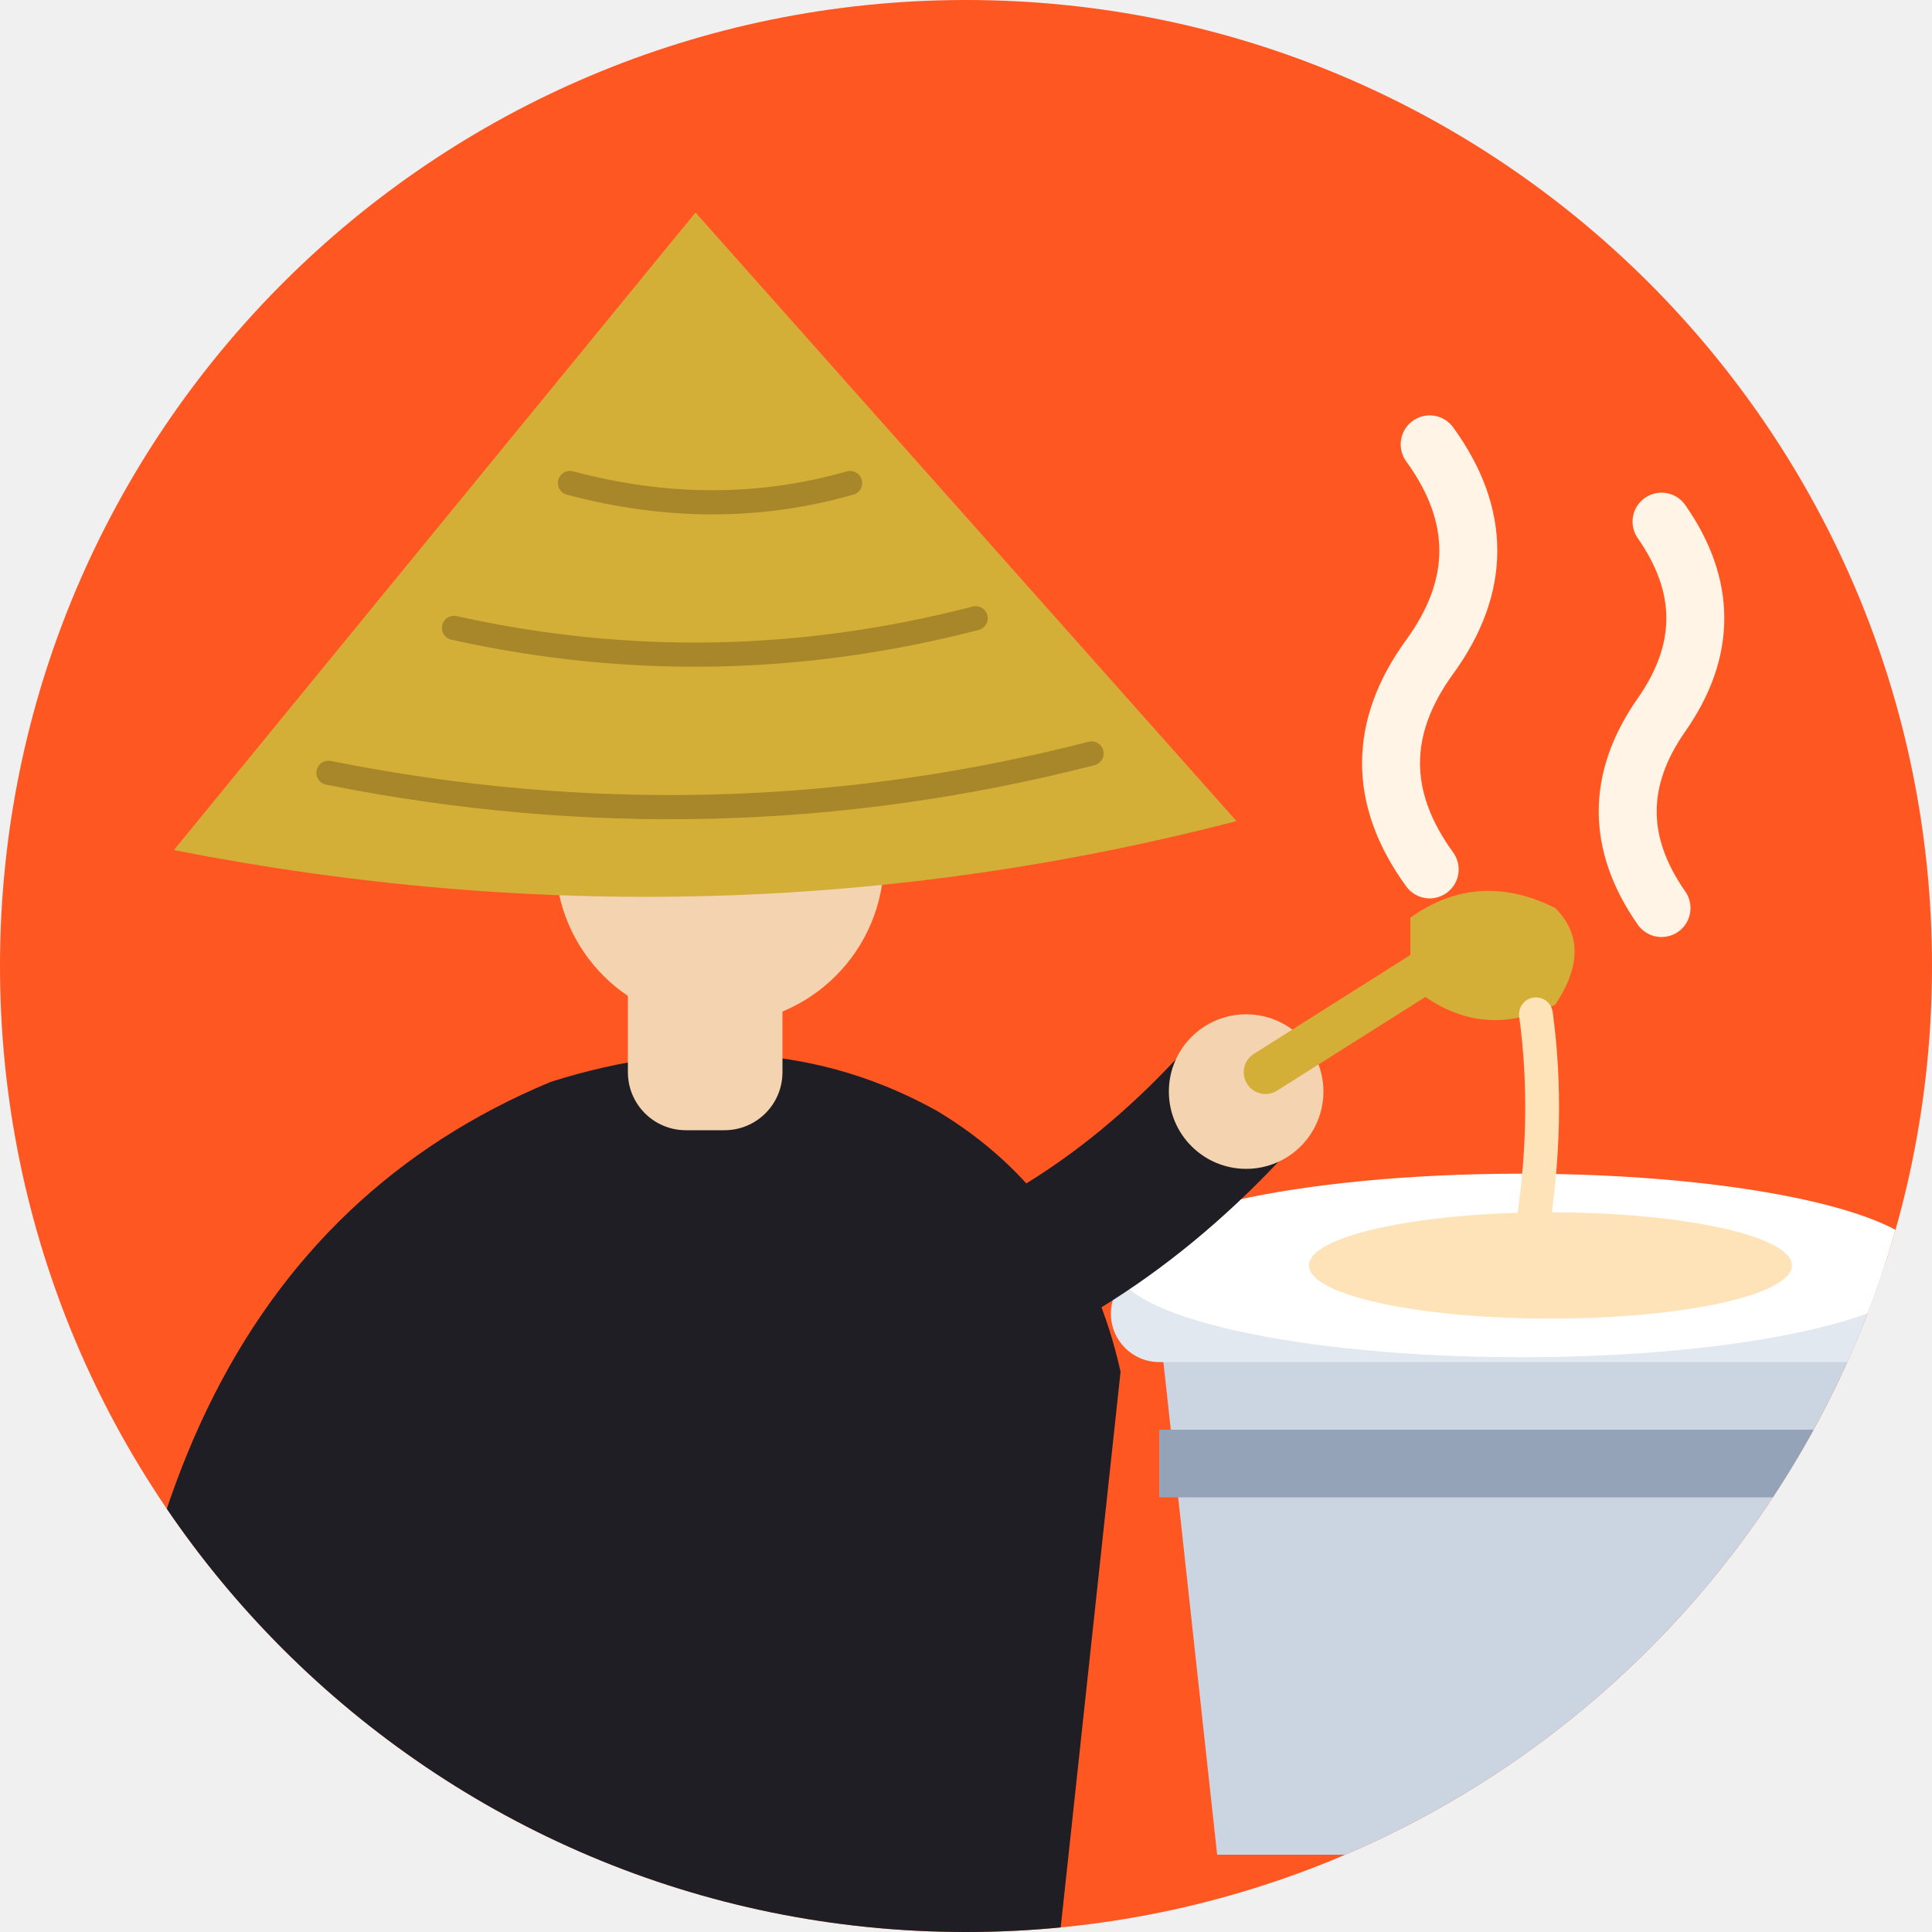
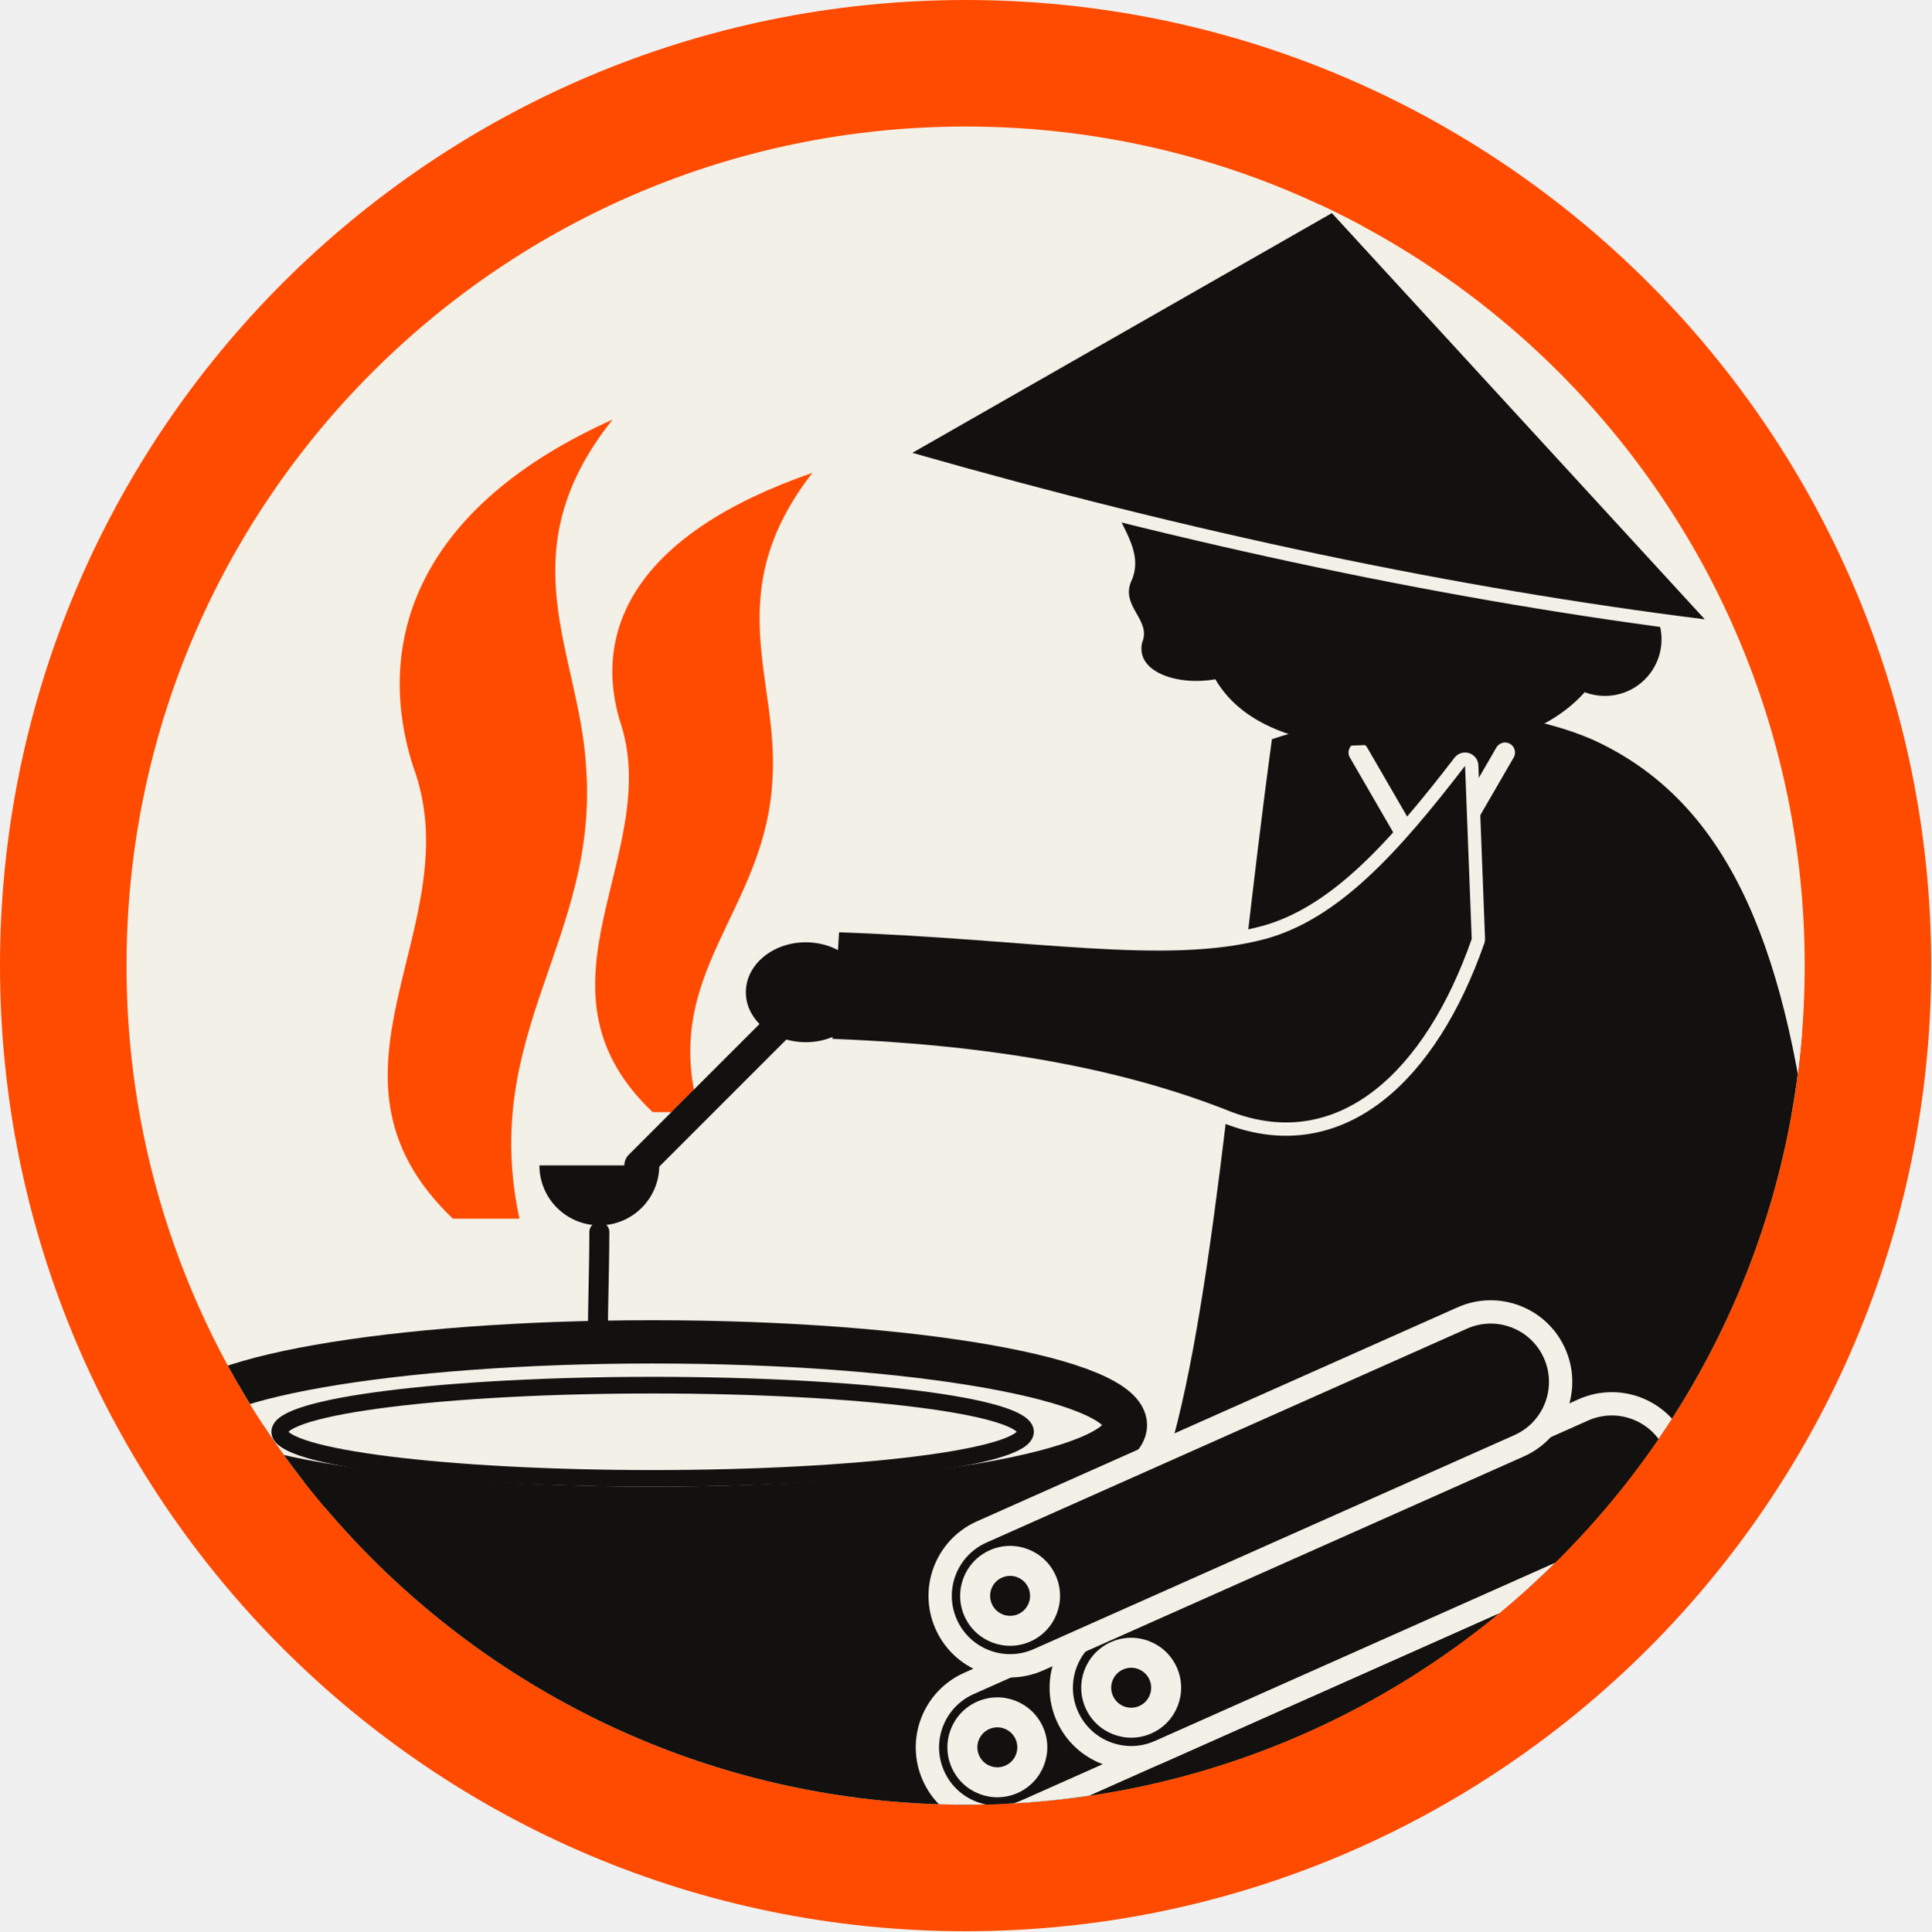
- <svg xmlns="http://www.w3.org/2000/svg" viewBox="56 56 400 400">
+ <svg xmlns="http://www.w3.org/2000/svg" viewBox="70 70 580 580">
  <defs>
-     <clipPath id="c">
-       <circle cx="256" cy="256" r="200" />
+     <clipPath id="in">
+       <circle cx="360" cy="360" r="252" />
    </clipPath>
  </defs>
-   <circle cx="256" cy="256" r="200" fill="#FF5722" />
-   <g clip-path="url(#c)">
-     <g fill="none" stroke="#FFF4E6" stroke-width="12" stroke-linecap="round">
-       <path d="M352 236 q-16 -22 0 -44 q16 -22 0 -44" />
-       <path d="M400 244 q-14 -20 0 -40 q14 -20 0 -40" />
+   <circle cx="360" cy="360" r="271" fill="#F3F0E8" stroke="#FF4B00" stroke-width="38" />
+   <g clip-path="url(#in)" stroke-linejoin="round" stroke-linecap="round">
+     <g fill="#FF4B00">
+       <path d="M206 436 C160 392 212 348 194 300 C182 262 196 222 254 196 C222 236 244 266 246 300 C250 352 214 380 226 436 Z" />
+       <path d="M266 404 C226 366 270 326 256 286 C248 258 262 230 314 212 C286 248 304 274 302 304 C300 344 268 362 280 404 Z" />
    </g>
-     <path d="M296 330 h150 l-12 110 h-126 z" fill="#CBD5E1" />
-     <rect x="296" y="352" width="150" height="14" fill="#94A3B8" />
-     <rect x="286" y="318" width="170" height="20" rx="10" fill="#E2E8F0" />
-     <ellipse cx="371" cy="318" rx="84" ry="19" fill="#FFFFFF" />
-     <ellipse cx="377" cy="318" rx="50" ry="11" fill="#FFE3B8" />
-     <path d="M78 470 q-4 -150 92 -190 q44 -14 80 6 q30 18 38 54 l-14 130 z" fill="#1E1E24" />
-     <path d="M238 330 q40 -10 72 -44" fill="none" stroke="#1E1E24" stroke-width="30" stroke-linecap="round" />
-     <circle cx="314" cy="282" r="16" fill="#F3D3B0" />
-     <path d="M318 278 L356 254" stroke="#D4AF37" stroke-width="9" stroke-linecap="round" />
-     <path d="M348 246 q14 -10 30 -2 q8 8 0 20 q-16 8 -30 -4 z" fill="#D4AF37" />
-     <path d="M374 266 q3 22 -1 46" fill="none" stroke="#FFE3B8" stroke-width="7" stroke-linecap="round" />
-     <rect x="186" y="250" width="32" height="40" rx="12" fill="#F3D3B0" />
-     <circle cx="205" cy="234" r="34" fill="#F3D3B0" />
-     <path d="M92 232 L200 100 L312 226 Q204 254 92 232 Z" fill="#D4AF37" />
-     <g stroke="#A8862A" stroke-width="5" fill="none" stroke-linecap="round">
-       <path d="M124 216 Q204 232 282 212" />
-       <path d="M150 186 Q204 198 258 184" />
-       <path d="M174 156 Q204 164 232 156" />
+     <path d="M452 292 C482 282 520 280 548 292 C588 310 606 352 614 420 L624 720 L372 720 C380 640 398 560 418 516 C434 472 440 380 452 292 Z" fill="#12110F" stroke="#F3F0E8" stroke-width="8" paint-order="stroke" />
+     <path d="M478 296 L500 334 L522 296" fill="none" stroke="#F3F0E8" stroke-width="6" />
+     <path d="M402 214 C404 226 414 234 410 244 C406 252 416 256 413 263 C411 272 424 276 435 274 C442 286 456 292 474 294 L522 292 C544 286 560 268 552 246 L544 232 Z" fill="#12110F" />
+     <circle cx="552" cy="262" r="17" fill="#12110F" />
+     <path d="M510 300 C490 326 472 346 450 352 C420 360 380 352 322 350 L320 382 C372 384 410 392 440 404 C472 416 498 392 512 352 Z" fill="#12110F" stroke="#F3F0E8" stroke-width="8" paint-order="stroke" />
+     <ellipse cx="312" cy="368" rx="18" ry="15" fill="#12110F" />
+     <path d="M304 378 L262 420" stroke="#12110F" stroke-width="9" />
+     <path d="M232 420 A18 18 0 0 0 268 420 Z" fill="#12110F" />
+     <path d="M250 440 C250 456 249 472 250 488" fill="none" stroke="#12110F" stroke-width="6" />
+     <path d="M124 498 Q136 660 266 660 Q396 660 408 498 Z" fill="#12110F" />
+     <ellipse cx="266" cy="498" rx="142" ry="25" fill="#F3F0E8" stroke="#12110F" stroke-width="13" />
+     <ellipse cx="266" cy="500" rx="112" ry="14" fill="none" stroke="#12110F" stroke-width="5" />
+     <g transform="translate(436 540) rotate(-24)">
+       <rect x="-118" y="44" width="236" height="18" rx="9" fill="#12110F" stroke="#F3F0E8" stroke-width="7" paint-order="stroke" />
+       <g fill="#12110F" stroke="#F3F0E8" stroke-width="7">
+         <rect x="-104" y="2" width="200" height="42" rx="21" />
+         <rect x="-60" y="2" width="200" height="42" rx="21" />
+         <rect x="-82" y="-38" width="200" height="42" rx="21" />
+       </g>
+       <g fill="#F3F0E8">
+         <circle cx="-83" cy="23" r="15" />
+         <circle cx="-39" cy="23" r="15" />
+         <circle cx="-61" cy="-17" r="15" />
+       </g>
+       <g fill="#12110F">
+         <circle cx="-83" cy="23" r="6" />
+         <circle cx="-39" cy="23" r="6" />
+         <circle cx="-61" cy="-17" r="6" />
+       </g>
    </g>
+     <path d="M344 206 L470 134 L582 256 Q470 242 344 206 Z" fill="#12110F" stroke="#F3F0E8" stroke-width="8" paint-order="stroke" />
  </g>
</svg>
